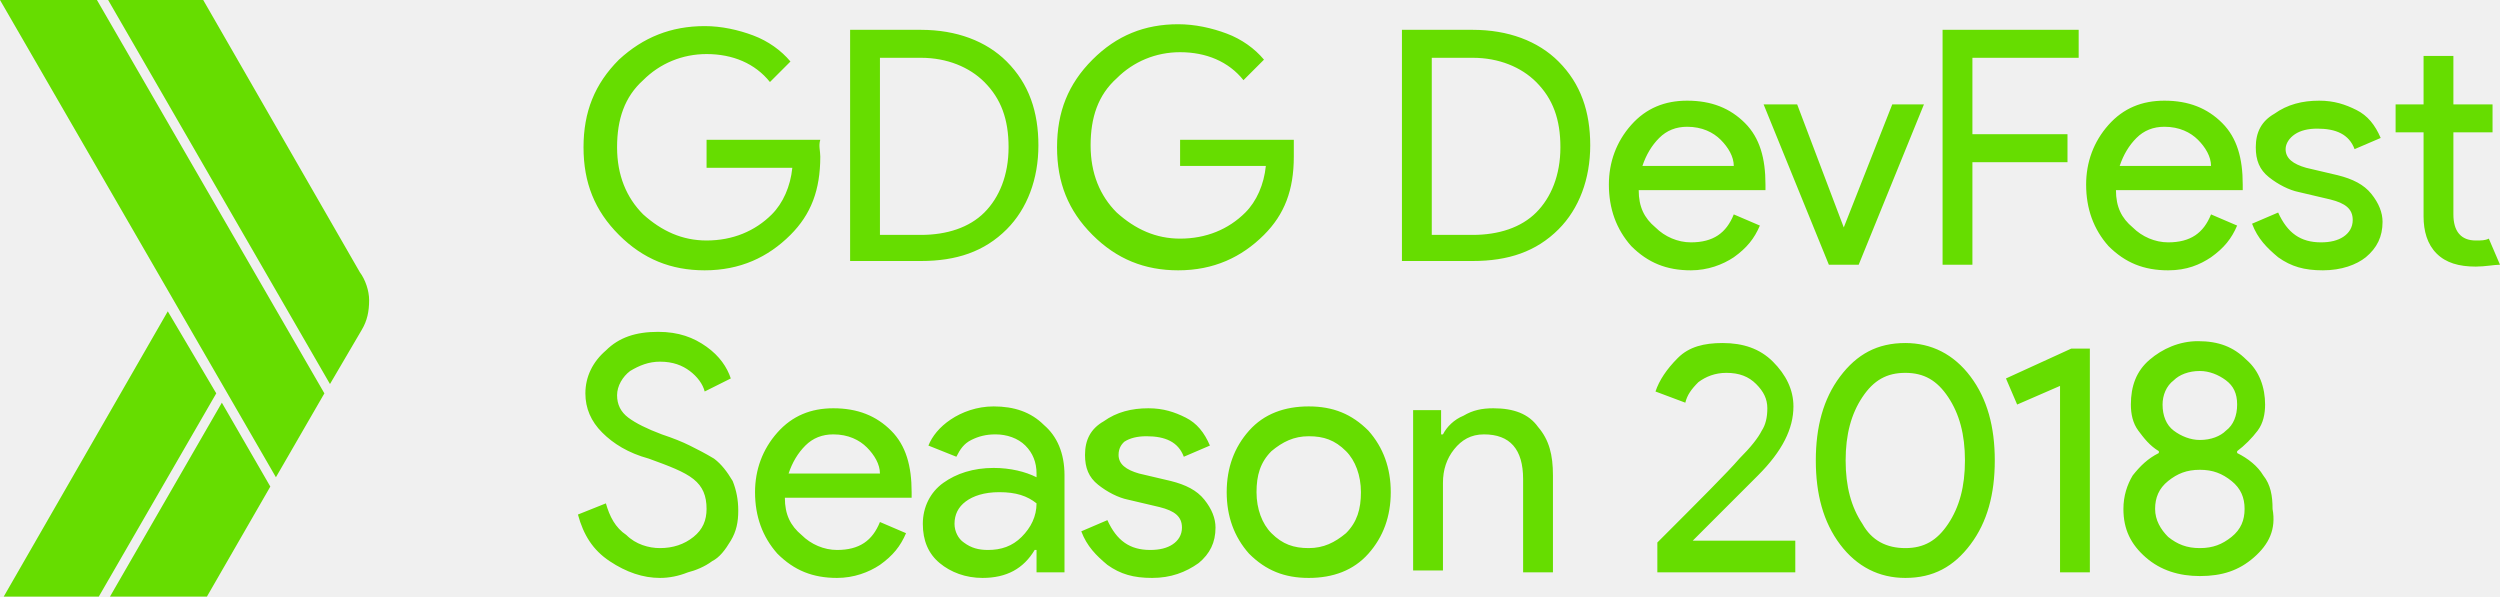
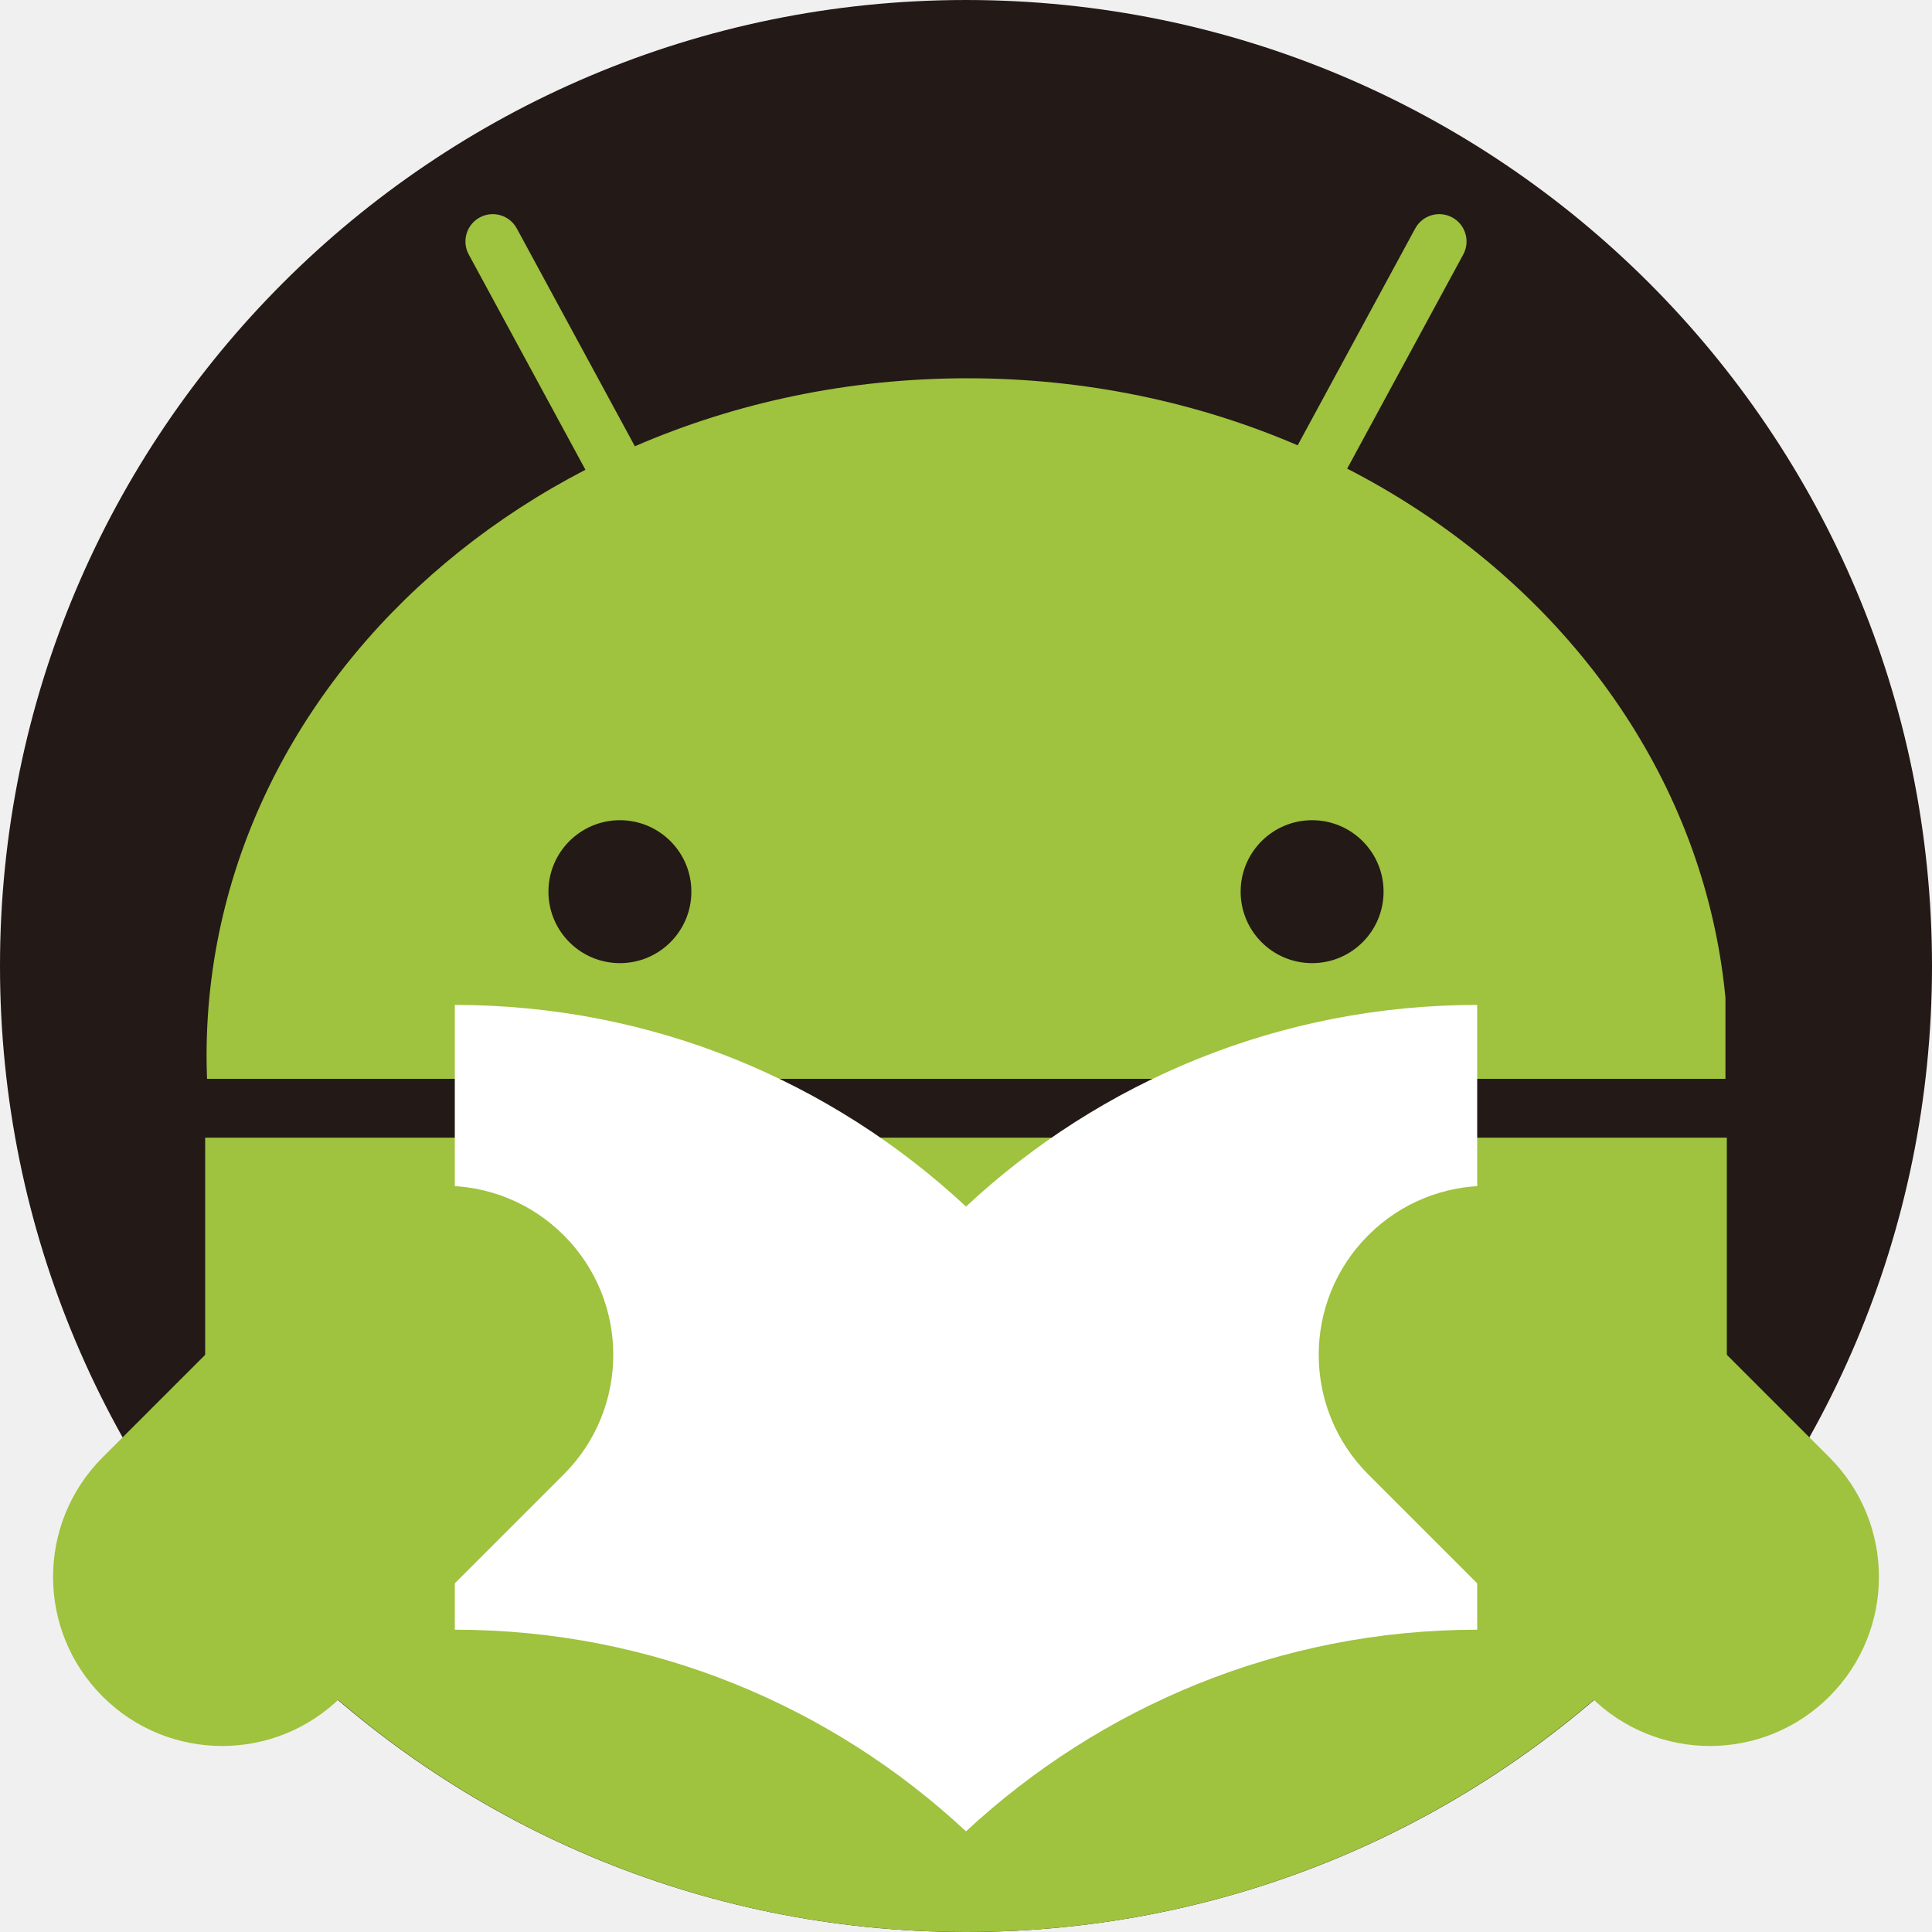
- <svg xmlns="http://www.w3.org/2000/svg" id="Layer_4" width="134.1" height="32">
-   <style>.st0{fill:#66DD00}</style>
-   <g id="XMLID_261_">
-     <path id="XMLID_259_" d="M5.2 0H0l14.8 25.6 2.6-4.5z" class="st0" />
-     <path id="XMLID_258_" d="M19.3 14.6L10.9 0H5.8l11.9 20.6 1.7-2.9c.3-.5.4-1 .4-1.6 0-.5-.2-1.1-.5-1.5z" class="st0" />
-     <path id="XMLID_257_" d="M9 16.7L.2 32h5.1l6.3-10.9z" class="st0" />
-     <path id="XMLID_256_" d="M11.9 21.6L5.9 32h5.2l3.4-5.9z" class="st0" />
-   </g>
-   <g id="XMLID_1_">
-     <path d="M44 8.4c0 1.8-.5 3.1-1.6 4.2-1.2 1.2-2.7 1.9-4.6 1.9-1.8 0-3.3-.6-4.6-1.9-1.3-1.3-1.9-2.8-1.9-4.7s.6-3.4 1.9-4.7C34.5 2 36 1.4 37.8 1.4c.9 0 1.8.2 2.6.5s1.5.8 2 1.4l-1.1 1.1c-.8-1-2-1.5-3.4-1.5-1.3 0-2.5.5-3.4 1.4-1 .9-1.4 2.1-1.4 3.6s.5 2.7 1.4 3.6c1 .9 2.1 1.4 3.4 1.4 1.4 0 2.6-.5 3.5-1.4.6-.6 1-1.5 1.1-2.5h-4.6V7.5H44c-.1.3 0 .6 0 .9zM45.6 14.2V1.6h3.8c1.9 0 3.5.6 4.6 1.7 1.2 1.2 1.7 2.7 1.7 4.5s-.6 3.4-1.7 4.5c-1.2 1.2-2.7 1.7-4.6 1.7h-3.8zm1.6-1.6h2.2c1.4 0 2.6-.4 3.4-1.2.8-.8 1.3-2 1.3-3.5s-.4-2.6-1.3-3.5c-.8-.8-2-1.3-3.4-1.3h-2.2v9.5zM69.4 8.4c0 1.8-.5 3.1-1.6 4.2-1.2 1.2-2.7 1.9-4.6 1.9-1.8 0-3.3-.6-4.6-1.9-1.3-1.3-1.9-2.8-1.9-4.7s.6-3.4 1.9-4.7c1.3-1.3 2.8-1.9 4.6-1.9.9 0 1.8.2 2.6.5s1.5.8 2 1.4l-1.1 1.1c-.8-1-2-1.5-3.4-1.5-1.3 0-2.5.5-3.4 1.4-1 .9-1.4 2.1-1.4 3.6s.5 2.7 1.4 3.6c1 .9 2.1 1.4 3.4 1.4 1.4 0 2.6-.5 3.5-1.4.6-.6 1-1.5 1.1-2.5h-4.6V7.5h6.1v.9zM75.2 14.2V1.6H79c1.9 0 3.5.6 4.6 1.7 1.2 1.2 1.7 2.7 1.7 4.5s-.6 3.4-1.7 4.5C82.4 13.5 80.9 14 79 14h-3.8zm1.6-1.6H79c1.4 0 2.6-.4 3.4-1.2.8-.8 1.3-2 1.3-3.5s-.4-2.6-1.3-3.5c-.8-.8-2-1.3-3.4-1.3h-2.2v9.5zM90.7 14.5c-1.3 0-2.3-.4-3.2-1.3-.8-.9-1.2-2-1.2-3.3 0-1.2.4-2.3 1.2-3.2.8-.9 1.8-1.3 3-1.3 1.3 0 2.3.4 3.1 1.2.8.8 1.1 1.9 1.1 3.3v.3h-6.8c0 .9.3 1.5.9 2 .5.5 1.2.8 1.9.8 1.2 0 1.9-.5 2.3-1.5l1.4.6c-.3.7-.7 1.2-1.4 1.7-.6.4-1.4.7-2.3.7zM93 8.9c0-.5-.3-1-.7-1.4-.4-.4-1-.7-1.8-.7-.6 0-1.1.2-1.5.6-.4.4-.7.9-.9 1.5H93zM98.1 14.2l-3.5-8.6h1.8l2.5 6.6 2.6-6.6h1.7l-3.5 8.6h-1.6zM105.8 14.2h-1.6V1.6h7.3v1.5h-5.7v4.1h5.1v1.5h-5.1v5.5zM116.3 14.5c-1.3 0-2.3-.4-3.2-1.3-.8-.9-1.2-2-1.2-3.3 0-1.2.4-2.3 1.2-3.2.8-.9 1.8-1.3 3-1.3 1.3 0 2.3.4 3.1 1.2.8.8 1.1 1.9 1.1 3.3v.3h-6.8c0 .9.3 1.5.9 2 .5.5 1.2.8 1.9.8 1.2 0 1.9-.5 2.3-1.5l1.4.6c-.3.7-.7 1.2-1.4 1.7-.6.4-1.3.7-2.3.7zm2.3-5.6c0-.5-.3-1-.7-1.4-.4-.4-1-.7-1.8-.7-.6 0-1.1.2-1.5.6-.4.4-.7.9-.9 1.5h4.9zM124.6 14.5c-1 0-1.7-.2-2.4-.7-.6-.5-1.1-1-1.4-1.8l1.4-.6c.5 1.1 1.2 1.6 2.3 1.6.5 0 .9-.1 1.2-.3.3-.2.5-.5.5-.9 0-.6-.4-.9-1.2-1.1l-1.7-.4c-.5-.1-1.1-.4-1.6-.8s-.7-.9-.7-1.6c0-.8.3-1.4 1-1.8.7-.5 1.5-.7 2.4-.7.8 0 1.4.2 2 .5.6.3 1 .8 1.3 1.5l-1.4.6c-.3-.8-1-1.1-2-1.1-.5 0-.9.1-1.2.3-.3.2-.5.5-.5.8 0 .5.4.8 1.1 1l1.7.4c.8.2 1.4.5 1.8 1 .4.5.6 1 .6 1.5 0 .8-.3 1.4-.9 1.9-.5.4-1.3.7-2.3.7zM132.8 14.3c-.9 0-1.6-.2-2.1-.7-.5-.5-.7-1.2-.7-2V7.1h-1.5V5.6h1.5V3h1.6v2.6h2.1v1.5h-2.1v4.4c0 .9.4 1.4 1.2 1.4.3 0 .5 0 .7-.1l.6 1.4c-.3 0-.8.1-1.3.1zM35.4 31c-.9 0-1.8-.3-2.7-.9-.9-.6-1.4-1.4-1.7-2.5l1.5-.6c.2.7.5 1.3 1.1 1.7.5.5 1.2.7 1.8.7.7 0 1.3-.2 1.8-.6.5-.4.7-.9.7-1.5 0-.7-.2-1.2-.7-1.6-.5-.4-1.3-.7-2.4-1.1-1.1-.3-1.9-.8-2.5-1.4-.6-.6-.9-1.3-.9-2.1 0-.9.4-1.7 1.1-2.3.7-.7 1.6-1 2.8-1 1.1 0 1.9.3 2.6.8.7.5 1.1 1.1 1.3 1.7l-1.4.7c-.1-.4-.4-.8-.8-1.1-.4-.3-.9-.5-1.6-.5-.6 0-1.1.2-1.6.5-.4.3-.7.8-.7 1.3s.2.9.6 1.2c.4.3 1 .6 1.8.9.6.2 1.1.4 1.5.6.4.2.8.4 1.3.7.4.3.7.7 1 1.2.2.5.3 1 .3 1.6 0 .6-.1 1.1-.4 1.6-.3.5-.6.9-1 1.1-.4.3-.9.5-1.3.6-.5.2-1 .3-1.5.3zM44.9 31c-1.3 0-2.3-.4-3.2-1.3-.8-.9-1.2-2-1.2-3.3 0-1.2.4-2.3 1.2-3.2.8-.9 1.8-1.3 3-1.3 1.3 0 2.3.4 3.1 1.2.8.8 1.1 1.9 1.1 3.3v.3h-6.8c0 .9.3 1.5.9 2 .5.5 1.2.8 1.9.8 1.2 0 1.9-.5 2.3-1.5l1.4.6c-.3.7-.7 1.2-1.4 1.7-.6.4-1.4.7-2.3.7zm2.3-5.6c0-.5-.3-1-.7-1.4-.4-.4-1-.7-1.8-.7-.6 0-1.1.2-1.5.6-.4.4-.7.9-.9 1.5h4.9zM52.7 31c-.9 0-1.7-.3-2.3-.8-.6-.5-.9-1.2-.9-2.1 0-.9.4-1.7 1.1-2.2.7-.5 1.6-.8 2.7-.8.9 0 1.7.2 2.3.5v-.2c0-.6-.2-1.1-.6-1.5-.4-.4-1-.6-1.6-.6-.5 0-.9.1-1.3.3-.4.2-.6.5-.8.9l-1.5-.6c.2-.5.6-1 1.2-1.4.6-.4 1.4-.7 2.3-.7 1.1 0 2 .3 2.7 1 .7.6 1.1 1.5 1.1 2.7v5.2h-1.5v-1.2h-.1c-.6 1-1.5 1.5-2.8 1.5zm.3-1.5c.7 0 1.3-.2 1.8-.7.5-.5.8-1.1.8-1.8-.5-.4-1.1-.6-2-.6-.8 0-1.4.2-1.8.5-.4.3-.6.7-.6 1.2 0 .4.2.8.5 1 .4.3.8.4 1.3.4zM61.8 31c-1 0-1.7-.2-2.4-.7-.6-.5-1.1-1-1.4-1.8l1.4-.6c.5 1.1 1.2 1.6 2.3 1.6.5 0 .9-.1 1.2-.3.3-.2.5-.5.5-.9 0-.6-.4-.9-1.2-1.1l-1.7-.4c-.5-.1-1.1-.4-1.6-.8s-.7-.9-.7-1.6c0-.8.3-1.4 1-1.8.7-.5 1.5-.7 2.4-.7.8 0 1.4.2 2 .5.6.3 1 .8 1.3 1.5l-1.4.6c-.3-.8-1-1.1-2-1.1-.5 0-.9.1-1.2.3-.1.1-.3.3-.3.7 0 .5.4.8 1.1 1l1.7.4c.8.2 1.4.5 1.8 1 .4.5.6 1 .6 1.5 0 .8-.3 1.4-.9 1.9-.7.5-1.5.8-2.5.8zM67 23.1c.8-.9 1.9-1.3 3.2-1.3 1.3 0 2.3.4 3.2 1.3.8.9 1.2 2 1.2 3.3 0 1.3-.4 2.4-1.2 3.3-.8.9-1.9 1.3-3.2 1.3-1.3 0-2.3-.4-3.2-1.3-.8-.9-1.2-2-1.2-3.3 0-1.3.4-2.4 1.2-3.3zm1.2 5.5c.6.6 1.2.8 2 .8s1.4-.3 2-.8c.6-.6.8-1.3.8-2.2 0-.9-.3-1.7-.8-2.2-.6-.6-1.2-.8-2-.8s-1.4.3-2 .8c-.6.6-.8 1.3-.8 2.2 0 .9.3 1.7.8 2.2zM77.3 22.1v1.2h.1c.2-.4.6-.8 1.1-1 .5-.3 1-.4 1.6-.4 1.1 0 1.9.3 2.4 1 .6.7.8 1.5.8 2.6v5.2h-1.6v-5c0-1.6-.7-2.4-2.1-2.4-.7 0-1.2.3-1.6.8-.4.5-.6 1.1-.6 1.8v4.7h-1.6V22h1.5zM96.5 30.7h-7.6v-1.6c2.3-2.3 3.8-3.8 4.4-4.5.6-.6 1-1.1 1.2-1.5.2-.3.3-.7.3-1.2s-.2-.9-.6-1.3c-.4-.4-.9-.6-1.6-.6-.6 0-1.1.2-1.5.5-.4.4-.6.7-.7 1.1l-1.6-.6c.2-.6.6-1.2 1.2-1.8.6-.6 1.4-.8 2.4-.8 1.1 0 2 .3 2.7 1 .7.7 1.1 1.5 1.1 2.4 0 1.2-.6 2.4-1.9 3.7L90.8 29h5.5v1.7zM105.7 29.2c-.9 1.2-2 1.8-3.5 1.8-1.4 0-2.6-.6-3.5-1.8-.9-1.2-1.3-2.7-1.3-4.5 0-1.8.4-3.3 1.3-4.5.9-1.2 2-1.8 3.5-1.8 1.4 0 2.6.6 3.5 1.8.9 1.2 1.3 2.7 1.3 4.5 0 1.8-.4 3.3-1.3 4.5zm-3.5.2c1 0 1.7-.4 2.3-1.3.6-.9.9-2 .9-3.4s-.3-2.5-.9-3.4c-.6-.9-1.3-1.3-2.3-1.3-1 0-1.7.4-2.3 1.3-.6.9-.9 2-.9 3.4s.3 2.5.9 3.4c.5.9 1.3 1.3 2.3 1.3zM112.1 30.7h-1.6v-10l-2.3 1-.6-1.4 3.5-1.6h1v12zM120.9 29.9c-.8.7-1.7 1-2.9 1-1.1 0-2.1-.3-2.9-1-.8-.7-1.2-1.5-1.2-2.6 0-.7.2-1.3.5-1.8.4-.5.8-.9 1.4-1.2v-.1c-.5-.3-.8-.7-1.1-1.1-.3-.4-.4-.9-.4-1.4 0-1 .3-1.8 1-2.4.7-.6 1.6-1 2.6-1 1.1 0 1.9.3 2.6 1 .7.6 1 1.5 1 2.4 0 .5-.1 1-.4 1.4-.3.4-.7.8-1.1 1.1v.1c.6.3 1.1.7 1.4 1.2.4.5.5 1.1.5 1.8.2 1.1-.2 1.9-1 2.6zm-4.6-1.1c.5.4 1 .6 1.7.6s1.2-.2 1.7-.6c.5-.4.7-.9.7-1.5s-.2-1.1-.7-1.5c-.5-.4-1-.6-1.7-.6s-1.2.2-1.7.6c-.5.4-.7.9-.7 1.5s.3 1.1.7 1.5zm.3-5.7c.4.3.9.5 1.4.5.6 0 1.1-.2 1.4-.5.4-.3.6-.8.6-1.4 0-.6-.2-1-.6-1.3-.4-.3-.9-.5-1.4-.5-.6 0-1.1.2-1.4.5-.4.3-.6.8-.6 1.3 0 .6.2 1.1.6 1.4z" class="st0" />
+ <svg xmlns="http://www.w3.org/2000/svg" version="1.1" id="svg3753" xml:space="preserve" width="151.181" height="151.181" viewBox="0 0 151.181 151.181">
+   <defs id="defs3757">
+     <clipPath clipPathUnits="userSpaceOnUse" id="clipPath3769">
+       <path d="M 0,841.89 H 595.28 V 0 H 0 Z" id="path3767" />
+     </clipPath>
+   </defs>
+   <g id="g3761" transform="matrix(1.333333,0,0,-1.333333,-27.76027,1085.934)">
+     <g id="g3763">
+       <g id="g3765" clip-path="url(#clipPath3769)">
+         <g id="g3771" transform="translate(256.5438,757.7574)">
+           <path d="m 0,0 c 0,-31.311 -25.382,-56.693 -56.693,-56.693 -31.311,0 -56.693,25.382 -56.693,56.693 0,31.311 25.382,56.693 56.693,56.693 C -25.382,56.693 0,31.311 0,0" style="fill:#231916;fill-opacity:1;fill-rule:nonzero;stroke:none" id="path3773" />
+         </g>
+         <g id="g3775" transform="translate(199.8508,701.0645)">
+           <path d="m 0,0 c 18.139,0 34.276,8.529 44.653,21.784 v 24.835 h -0.161 -88.654 -0.491 V 21.784 C -34.276,8.529 -18.139,0 0,0" style="fill:#dcdddd;fill-opacity:1;fill-rule:nonzero;stroke:none" id="path3777" />
+         </g>
+         <g id="g3779" transform="translate(244.4216,751.1371)">
+           <path d="M 0,0 V 4.757 C -0.129,6.106 -0.333,7.437 -0.609,8.744 -3.052,20.316 -11.126,30.119 -22.2,35.811 l 6.812,12.567 c 0.422,0.779 0.133,1.752 -0.645,2.174 -0.779,0.422 -1.752,0.133 -2.174,-0.646 l -6.899,-12.727 c -5.862,2.52 -12.436,3.934 -19.383,3.934 -6.998,0 -13.62,-1.434 -19.516,-3.99 l -6.929,12.783 c -0.422,0.779 -1.396,1.068 -2.174,0.646 -0.779,-0.422 -1.068,-1.395 -0.646,-2.174 l 6.848,-12.634 c -10.555,-5.468 -18.365,-14.677 -21.135,-25.589 -0.719,-2.832 -1.1,-5.777 -1.1,-8.802 0,-0.453 0.011,-0.904 0.028,-1.353 z" style="fill:#dcdddd;fill-opacity:1;fill-rule:nonzero;stroke:none" id="path3781" />
+         </g>
+         <g id="g3783" transform="translate(199.8508,743.6397)">
+           <path d="m 0,0 c -7.867,7.334 -18.401,11.834 -30.001,11.834 v -36.668 c 11.6,0 22.134,-4.5 30.001,-11.834 7.867,7.3 18.401,11.834 30.001,11.834 V 11.834 C 18.401,11.834 7.867,7.334 0,0" style="fill:#ffffff;fill-opacity:1;fill-rule:nonzero;stroke:none" id="path3785" />
+         </g>
+         <g id="g3787" transform="translate(220.1629,766.3137)">
+           <path d="M 0,0 C 2.316,0 4.194,-1.878 4.194,-4.194 4.194,-6.51 2.316,-8.388 0,-8.388 c -2.316,0 -4.194,1.878 -4.194,4.194 C -4.194,-1.878 -2.316,0 0,0" style="fill:#231916;fill-opacity:1;fill-rule:nonzero;stroke:none" id="path3789" />
+         </g>
+         <g id="g3791" transform="translate(179.5391,766.3137)">
+           <path d="M 0,0 C 2.316,0 4.194,-1.878 4.194,-4.194 4.194,-6.51 2.316,-8.388 0,-8.388 c -2.316,0 -4.194,1.878 -4.194,4.194 C -4.194,-1.878 -2.316,0 0,0" style="fill:#231916;fill-opacity:1;fill-rule:nonzero;stroke:none" id="path3793" />
+         </g>
+         <g id="g3795" transform="translate(149.1785,714.8879)">
+           <path d="m 0,0 v 0 c -3.875,3.874 -3.875,10.156 0,14.031 l 13.035,13.035 c 3.874,3.874 10.156,3.874 14.031,0 v 0 c 3.874,-3.875 3.874,-10.157 0,-14.031 L 14.031,0 C 10.156,-3.875 3.874,-3.875 0,0" style="fill:#dcdddd;fill-opacity:1;fill-rule:nonzero;stroke:none" id="path3797" />
+         </g>
+         <g id="g3799" transform="translate(250.5231,714.8879)">
+           <path d="m 0,0 v 0 c 3.874,3.874 3.875,10.156 0,14.031 l -13.035,13.035 c -3.874,3.874 -10.156,3.874 -14.031,0 v 0 c -3.874,-3.875 -3.874,-10.157 0,-14.031 L -14.031,0 C -10.156,-3.875 -3.874,-3.875 0,0" style="fill:#dcdddd;fill-opacity:1;fill-rule:nonzero;stroke:none" id="path3801" />
+         </g>
+         <g id="g3803" transform="translate(134.2062,757.7574)">
+           <path d="m 0,0 c 0,-31.311 -25.382,-56.693 -56.693,-56.693 -31.311,0 -56.693,25.382 -56.693,56.693 0,31.311 25.382,56.693 56.693,56.693 C -25.382,56.693 0,31.311 0,0" style="fill:#231916;fill-opacity:1;fill-rule:nonzero;stroke:none" id="path3805" />
+         </g>
+         <g id="g3807" transform="translate(77.5133,701.0645)">
+           <path d="m 0,0 c 18.139,0 34.276,8.529 44.653,21.784 v 24.835 h -0.161 -88.654 -0.491 V 21.784 C -34.276,8.529 -18.139,0 0,0" style="fill:#9fc23f;fill-opacity:1;fill-rule:nonzero;stroke:none" id="path3809" />
+         </g>
+         <g id="g3811" transform="translate(122.0841,751.1371)">
+           <path d="M 0,0 V 4.757 C -0.129,6.106 -0.333,7.437 -0.609,8.744 -3.052,20.316 -11.126,30.119 -22.2,35.811 l 6.812,12.567 c 0.422,0.779 0.133,1.752 -0.645,2.174 -0.779,0.422 -1.752,0.133 -2.174,-0.646 l -6.899,-12.727 c -5.862,2.52 -12.436,3.934 -19.383,3.934 -6.998,0 -13.62,-1.434 -19.516,-3.99 l -6.929,12.783 c -0.422,0.779 -1.396,1.068 -2.174,0.646 -0.779,-0.422 -1.068,-1.395 -0.646,-2.174 l 6.848,-12.634 c -10.555,-5.468 -18.365,-14.677 -21.135,-25.589 -0.719,-2.832 -1.1,-5.777 -1.1,-8.802 0,-0.453 0.011,-0.904 0.028,-1.353 z" style="fill:#9fc23f;fill-opacity:1;fill-rule:nonzero;stroke:none" id="path3813" />
+         </g>
+         <g id="g3815" transform="translate(77.5133,743.6397)">
+           <path d="m 0,0 c -7.867,7.334 -18.401,11.834 -30.001,11.834 v -36.668 c 11.6,0 22.134,-4.5 30.001,-11.834 7.867,7.3 18.401,11.834 30.001,11.834 V 11.834 C 18.401,11.834 7.867,7.334 0,0" style="fill:#ffffff;fill-opacity:1;fill-rule:nonzero;stroke:none" id="path3817" />
+         </g>
+         <g id="g3819" transform="translate(97.8253,766.3137)">
+           <path d="M 0,0 C 2.316,0 4.194,-1.878 4.194,-4.194 4.194,-6.51 2.316,-8.388 0,-8.388 c -2.316,0 -4.194,1.878 -4.194,4.194 C -4.194,-1.878 -2.316,0 0,0" style="fill:#231916;fill-opacity:1;fill-rule:nonzero;stroke:none" id="path3821" />
+         </g>
+         <g id="g3823" transform="translate(57.2015,766.3137)">
+           <path d="M 0,0 C 2.316,0 4.194,-1.878 4.194,-4.194 4.194,-6.51 2.316,-8.388 0,-8.388 c -2.316,0 -4.194,1.878 -4.194,4.194 C -4.194,-1.878 -2.316,0 0,0" style="fill:#231916;fill-opacity:1;fill-rule:nonzero;stroke:none" id="path3825" />
+         </g>
+         <g id="g3827" transform="translate(26.841,714.8879)">
+           <path d="m 0,0 v 0 c -3.875,3.874 -3.875,10.156 0,14.031 l 13.035,13.035 c 3.874,3.874 10.156,3.874 14.031,0 v 0 c 3.874,-3.875 3.874,-10.157 0,-14.031 L 14.031,0 C 10.156,-3.875 3.874,-3.875 0,0" style="fill:#9fc23f;fill-opacity:1;fill-rule:nonzero;stroke:none" id="path3829" />
+         </g>
+         <g id="g3831" transform="translate(128.1856,714.8879)">
+           <path d="m 0,0 v 0 c 3.874,3.874 3.875,10.156 0,14.031 l -13.035,13.035 c -3.874,3.874 -10.156,3.874 -14.031,0 v 0 c -3.874,-3.875 -3.874,-10.157 0,-14.031 L -14.031,0 C -10.156,-3.875 -3.874,-3.875 0,0" style="fill:#9fc23f;fill-opacity:1;fill-rule:nonzero;stroke:none" id="path3833" />
+         </g>
+       </g>
+     </g>
  </g>
</svg>
